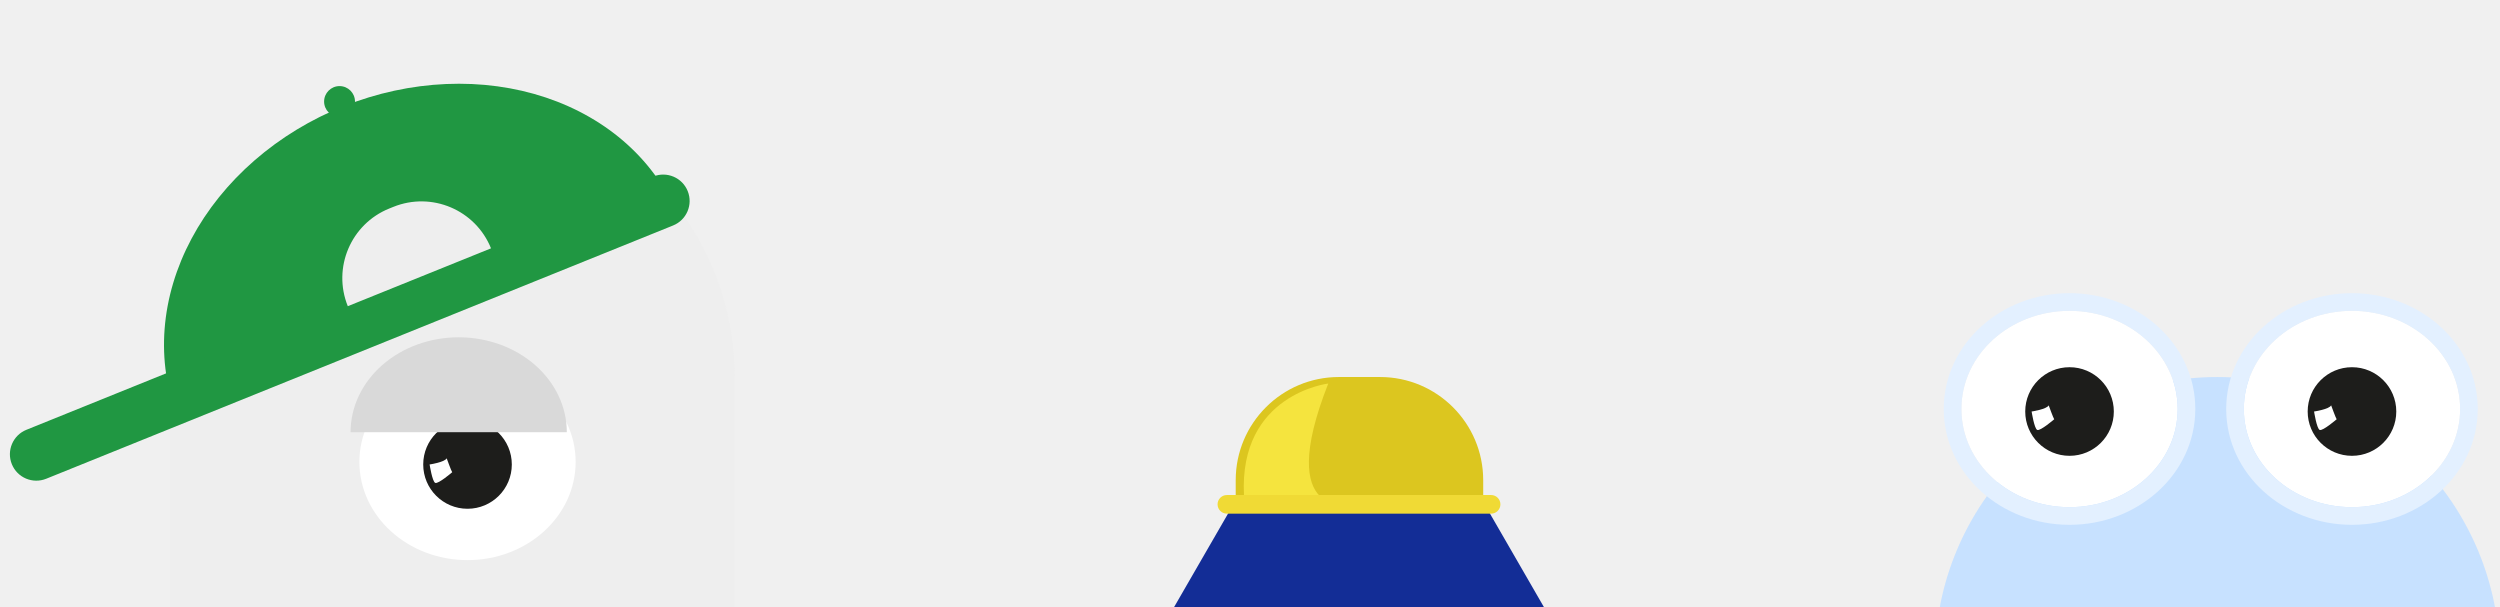
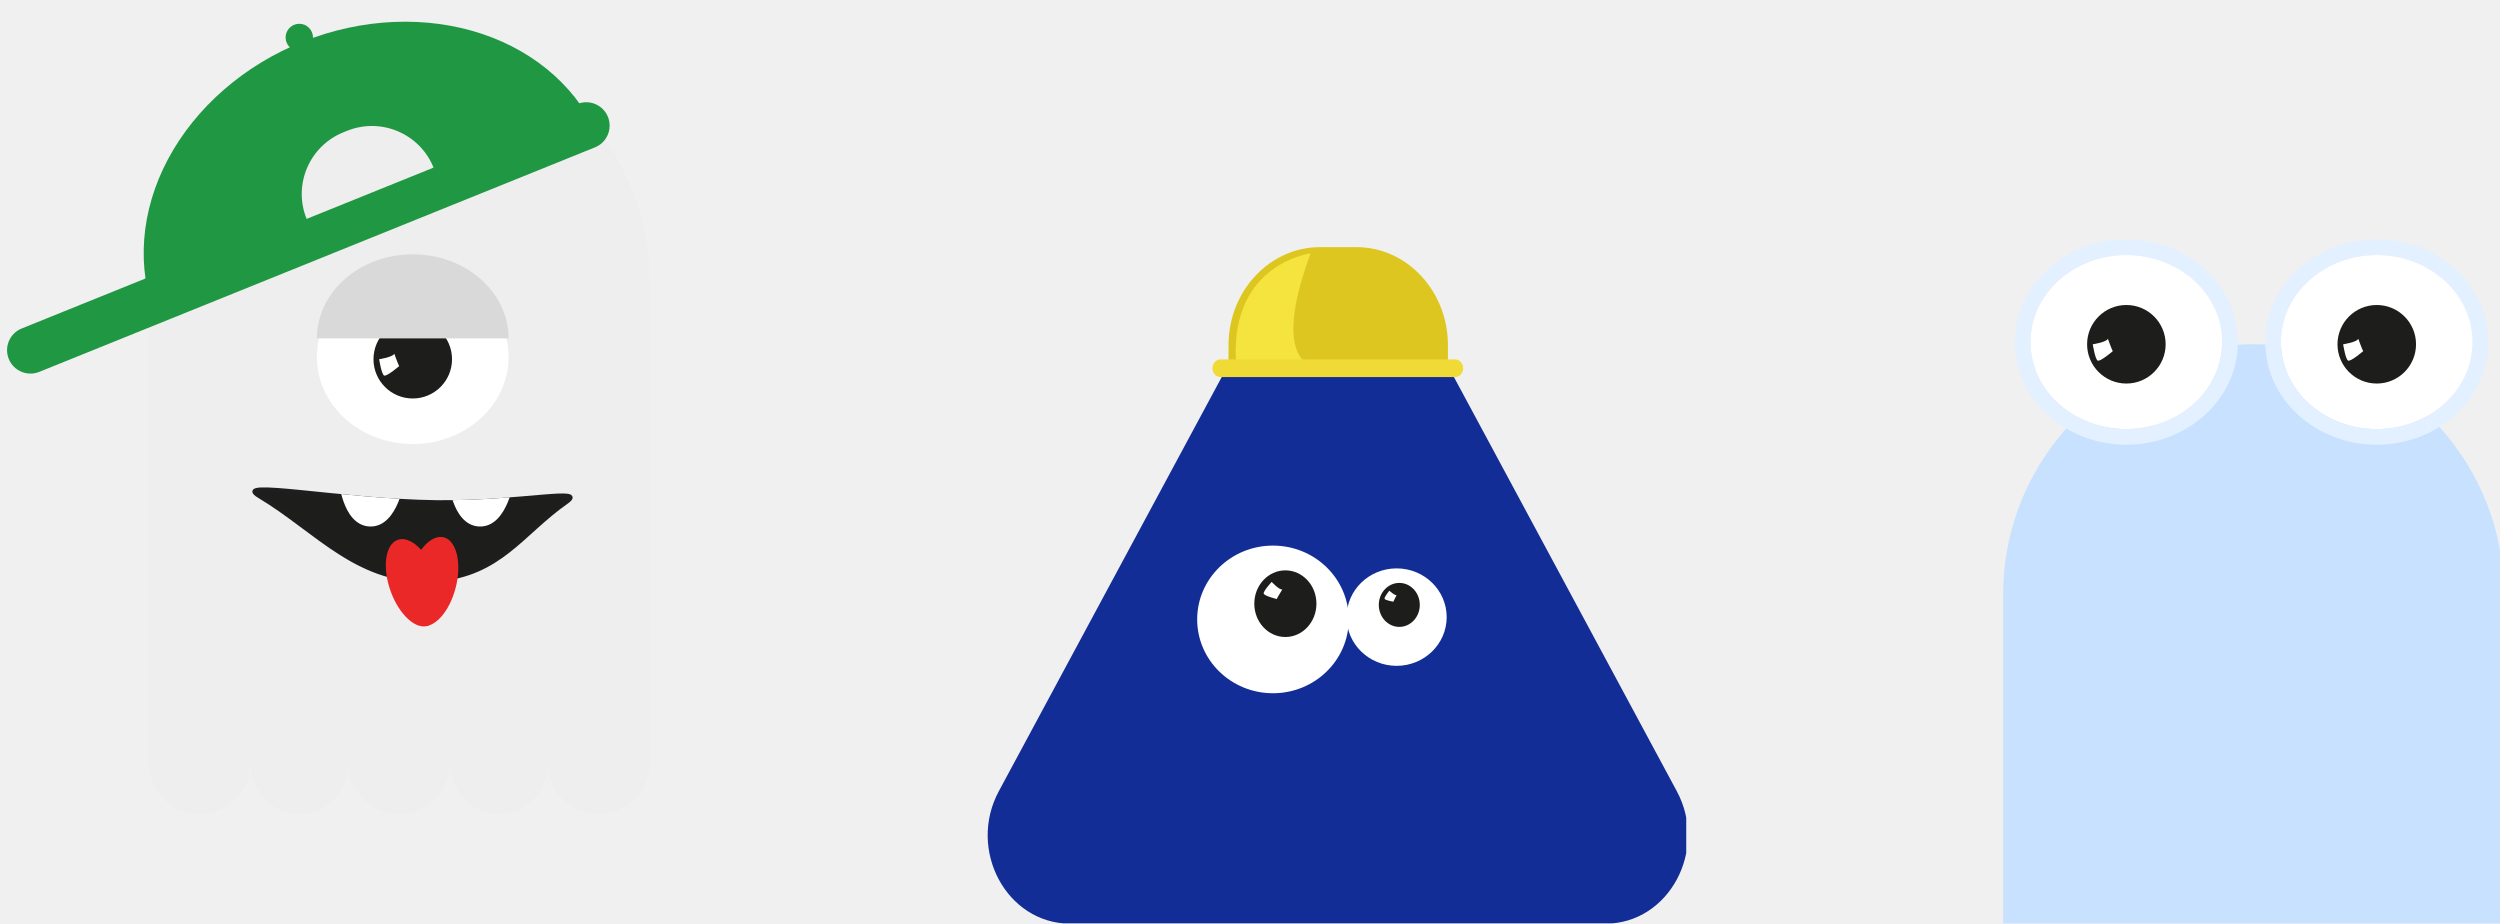
- <svg xmlns="http://www.w3.org/2000/svg" width="338" height="82" viewBox="0 0 338 82" fill="none">
-   <path fill-rule="evenodd" clip-rule="evenodd" d="M299.788 50.974C278.698 50.974 261.602 68.07 261.602 89.16V162.55V163.445H261.653C262.096 167.308 265.377 170.307 269.358 170.307C273.339 170.307 276.62 167.308 277.064 163.445H277.164C277.591 167.308 280.745 170.307 284.573 170.307C288.401 170.307 291.556 167.308 291.982 163.445H292.083C292.526 167.308 295.807 170.307 299.788 170.307C303.769 170.307 307.05 167.308 307.494 163.445H307.594C308.021 167.308 311.175 170.307 315.003 170.307C318.831 170.307 321.986 167.308 322.412 163.445H322.513C322.956 167.308 326.237 170.307 330.218 170.307C334.199 170.307 337.48 167.308 337.924 163.445H337.975V162.55V89.16C337.975 68.07 320.878 50.974 299.788 50.974Z" fill="#C7E1FF" />
-   <path d="M279.8 68.569C287.873 68.569 294.418 62.626 294.418 55.296C294.418 47.966 287.873 42.023 279.8 42.023C271.726 42.023 265.182 47.966 265.182 55.296C265.182 62.626 271.726 68.569 279.8 68.569Z" fill="white" />
-   <path d="M279.8 61.626C283.108 61.626 285.789 58.944 285.789 55.636C285.789 52.328 283.108 49.647 279.8 49.647C276.492 49.647 273.811 52.328 273.811 55.636C273.811 58.944 276.492 61.626 279.8 61.626Z" fill="#1D1D1B" />
-   <path d="M274.676 55.636C274.676 55.636 276.731 55.333 276.983 54.801C276.983 54.801 277.619 56.553 277.73 56.686C277.73 56.686 275.844 58.306 275.437 58.128C275.031 57.951 274.676 55.644 274.676 55.644V55.636Z" fill="white" />
-   <path d="M279.8 69.762C288.421 69.762 295.612 63.391 295.612 55.296C295.612 47.201 288.421 40.83 279.8 40.83C271.178 40.83 263.988 47.201 263.988 55.296C263.988 63.391 271.178 69.762 279.8 69.762Z" stroke="#E3F0FF" stroke-width="2.387" />
-   <path d="M317.987 68.569C326.061 68.569 332.606 62.626 332.606 55.296C332.606 47.966 326.061 42.023 317.987 42.023C309.914 42.023 303.369 47.966 303.369 55.296C303.369 62.626 309.914 68.569 317.987 68.569Z" fill="white" />
-   <path d="M317.987 61.626C321.295 61.626 323.977 58.944 323.977 55.636C323.977 52.328 321.295 49.647 317.987 49.647C314.68 49.647 311.998 52.328 311.998 55.636C311.998 58.944 314.68 61.626 317.987 61.626Z" fill="#1D1D1B" />
-   <path d="M312.863 55.636C312.863 55.636 314.919 55.333 315.17 54.801C315.17 54.801 315.806 56.553 315.917 56.686C315.917 56.686 314.032 58.306 313.625 58.128C313.218 57.951 312.863 55.644 312.863 55.644V55.636Z" fill="white" />
-   <path d="M317.987 69.762C326.609 69.762 333.799 63.391 333.799 55.296C333.799 47.201 326.609 40.83 317.987 40.83C309.366 40.83 302.176 47.201 302.176 55.296C302.176 63.391 309.366 69.762 317.987 69.762Z" stroke="#E3F0FF" stroke-width="2.387" />
-   <path d="M172.867 57.602L132.037 128.319C127.204 136.69 133.243 147.149 142.909 147.149H224.562C234.228 147.149 240.267 136.69 235.434 128.319L194.61 57.602C189.777 49.23 177.7 49.23 172.867 57.602Z" fill="#132D96" />
-   <path d="M181.018 50.973H186.585C194.282 50.973 200.529 57.22 200.529 64.917V67.327H167.068V64.917C167.068 57.22 173.315 50.973 181.012 50.973H181.018Z" fill="#DCC61F" />
-   <path d="M179.581 51.855C179.581 51.855 167.498 53.27 168.184 66.933L170.076 68.192H182.815C182.815 68.192 172.182 70.603 179.581 51.855Z" fill="#F5E43E" />
-   <path d="M201.597 66.928H165.874C165.179 66.928 164.615 67.491 164.615 68.187C164.615 68.882 165.179 69.446 165.874 69.446H201.597C202.292 69.446 202.856 68.882 202.856 68.187C202.856 67.491 202.292 66.928 201.597 66.928Z" fill="#F0DA35" />
-   <path fill-rule="evenodd" clip-rule="evenodd" d="M61.148 12.833C40.058 12.833 22.961 29.93 22.961 51.02V124.41V125.305H23.012C23.456 129.167 26.736 132.166 30.718 132.166C34.699 132.166 37.98 129.167 38.423 125.305H38.523C38.95 129.167 42.105 132.166 45.933 132.166C49.761 132.166 52.915 129.167 53.342 125.305H53.442C53.886 129.167 57.166 132.166 61.148 132.166C65.129 132.166 68.409 129.167 68.853 125.305H68.953C69.38 129.167 72.534 132.166 76.363 132.166C80.191 132.166 83.345 129.167 83.772 125.305H83.872C84.316 129.167 87.596 132.166 91.578 132.166C95.559 132.166 98.84 129.167 99.283 125.305H99.334V124.41V51.02C99.334 29.93 82.237 12.833 61.148 12.833Z" fill="#EEEEEE" />
-   <path d="M63.208 75.728C71.282 75.728 77.826 69.785 77.826 62.455C77.826 55.125 71.282 49.183 63.208 49.183C55.135 49.183 48.59 55.125 48.59 62.455C48.59 69.785 55.135 75.728 63.208 75.728Z" fill="white" />
-   <path d="M63.208 68.785C66.516 68.785 69.197 66.104 69.197 62.796C69.197 59.488 66.516 56.807 63.208 56.807C59.9 56.807 57.219 59.488 57.219 62.796C57.219 66.104 59.9 68.785 63.208 68.785Z" fill="#1D1D1B" />
-   <path d="M58.084 62.795C58.084 62.795 60.14 62.492 60.391 61.96C60.391 61.96 61.027 63.712 61.138 63.846C61.138 63.846 59.252 65.465 58.846 65.287C58.439 65.11 58.084 62.803 58.084 62.803V62.795Z" fill="white" />
-   <path d="M76.633 58.431C76.633 55.029 75.093 51.766 72.352 49.36C69.61 46.954 65.892 45.602 62.015 45.602C58.138 45.602 54.42 46.954 51.678 49.36C48.937 51.766 47.397 55.029 47.397 58.431L62.015 58.431H76.633Z" fill="#D9D9D9" />
-   <path d="M39.81 83.696C35.2 80.95 52.342 84.419 66.778 84.591C79.719 84.745 90.04 82.218 86.648 84.591C79.846 89.35 76.529 95.673 66.778 96.425C55.072 97.329 48.63 88.951 39.81 83.696Z" fill="#1D1D1B" stroke="black" stroke-width="0.597" />
-   <mask id="mask0_2025_3219" style="mask-type:alpha" maskUnits="userSpaceOnUse" x="38" y="82" width="50" height="15">
-     <path d="M39.81 83.696C35.2 80.95 52.342 84.419 66.778 84.591C79.719 84.745 90.04 82.218 86.648 84.591C79.846 89.35 76.529 95.673 66.778 96.425C55.072 97.329 48.63 88.951 39.81 83.696Z" fill="#1D1D1B" stroke="black" stroke-width="0.597" />
-   </mask>
-   <g mask="url(#mask0_2025_3219)">
- </g>
-   <path d="M24.04 56.439C22.543 52.683 21.937 48.614 22.256 44.466C22.575 40.318 23.812 36.171 25.898 32.262C27.984 28.353 30.877 24.759 34.412 21.685C37.948 18.61 42.056 16.116 46.502 14.344C50.949 12.573 55.647 11.558 60.327 11.358C65.008 11.159 69.58 11.778 73.783 13.181C77.985 14.585 81.736 16.744 84.82 19.536C87.904 22.328 90.262 25.698 91.759 29.454L57.9 42.947L24.04 56.439Z" fill="#209742" />
-   <rect x="0.262" y="59.445" width="98.555" height="7.139" rx="3.57" transform="rotate(-22 0.261719 59.4453)" fill="#209742" />
-   <path d="M47.022 41.397C44.924 36.203 47.433 30.291 52.627 28.192L53.181 27.969C58.375 25.87 64.287 28.38 66.385 33.574L47.022 41.397Z" fill="#EEEEEE" />
-   <circle cx="45.907" cy="13.728" r="2.088" fill="#209742" />
+ <svg xmlns="http://www.w3.org/2000/svg" width="639" height="236" viewBox="0 0 639 236" fill="none">
+   <g clip-path="url(#clip0_3443_10731)">
+     <path fill-rule="evenodd" clip-rule="evenodd" d="M102.045 8.078C66.699 8.078 38.045 36.732 38.045 72.078V195.078V196.578H38.13C38.874 203.051 44.373 208.078 51.045 208.078C57.717 208.078 63.216 203.051 63.959 196.578H64.127C64.842 203.051 70.129 208.078 76.545 208.078C82.961 208.078 88.248 203.051 88.963 196.578H89.13C89.874 203.051 95.373 208.078 102.045 208.078C108.717 208.078 114.216 203.051 114.959 196.578H115.127C115.842 203.051 121.129 208.078 127.545 208.078C133.961 208.078 139.248 203.051 139.963 196.578H140.131C140.874 203.051 146.373 208.078 153.045 208.078C159.717 208.078 165.216 203.051 165.959 196.578H166.045V195.078V72.078C166.045 36.732 137.391 8.078 102.045 8.078Z" fill="#EEEEEE" />
+     <path d="M105.5 113.489C119.031 113.489 130 103.53 130 91.245C130 78.959 119.031 69 105.5 69C91.969 69 81 78.959 81 91.245C81 103.53 91.969 113.489 105.5 113.489Z" fill="white" />
+     <path d="M105.5 101.853C111.044 101.853 115.538 97.359 115.538 91.815C115.538 86.272 111.044 81.777 105.5 81.777C99.956 81.777 95.462 86.272 95.462 91.815C95.462 97.359 99.956 101.853 105.5 101.853Z" fill="#1D1D1B" />
+     <path d="M96.912 91.814C96.912 91.814 100.357 91.306 100.779 90.414C100.779 90.414 101.844 93.351 102.03 93.574C102.03 93.574 98.87 96.288 98.189 95.991C97.507 95.693 96.912 91.827 96.912 91.827V91.814Z" fill="white" />
+     <path d="M130 86.5C130 80.798 127.419 75.329 122.824 71.297C118.229 67.265 111.998 65 105.5 65C99.002 65 92.77 67.265 88.176 71.297C83.581 75.329 81 80.798 81 86.5L105.5 86.5H130Z" fill="#D9D9D9" />
+     <path d="M66.281 126.844C58.556 122.242 87.286 128.056 111.48 128.344C133.17 128.602 150.466 124.367 144.782 128.344C133.381 136.32 127.822 146.917 111.48 148.178C91.861 149.692 81.065 135.651 66.281 126.844Z" fill="#1D1D1B" stroke="#1E1E1E" />
+     <mask id="mask0_3443_10731" style="mask-type:alpha" maskUnits="userSpaceOnUse" x="64" y="124" width="83" height="25">
+       <path d="M66.281 126.844C58.556 122.242 87.286 128.056 111.48 128.344C133.17 128.602 150.466 124.367 144.782 128.344C133.381 136.32 127.822 146.917 111.48 148.178C91.861 149.692 81.065 135.651 66.281 126.844Z" fill="#1D1D1B" stroke="black" />
+     </mask>
+     <g mask="url(#mask0_3443_10731)">
+       <path d="M87 122.078C87 122.078 87.852 133.823 94.529 134.074C101.376 134.332 103 122.078 103 122.078H87Z" fill="white" stroke="white" />
+       <path d="M115 122.078C115 122.078 115.852 133.823 122.529 134.074C129.376 134.332 131 122.078 131 122.078H115Z" fill="white" stroke="white" />
+     </g>
+     <ellipse cx="6.151" cy="11.619" rx="6.151" ry="11.619" transform="matrix(0.981561 -0.191151 0.295121 0.95546 96.0879 139.031)" fill="#EB2828" />
+     <ellipse cx="6.151" cy="11.619" rx="6.151" ry="11.619" transform="matrix(0.995166 0.0982111 0.204171 -0.978935 102.085 159.398)" fill="#EB2828" />
+     <path d="M39.851 81.162C37.343 74.867 36.327 68.048 36.861 61.096C37.395 54.144 39.469 47.194 42.965 40.642C46.461 34.091 51.31 28.067 57.235 22.915C63.16 17.762 70.045 13.582 77.498 10.613C84.95 7.643 92.823 5.943 100.668 5.608C108.513 5.274 116.176 6.312 123.219 8.663C130.262 11.015 136.548 14.634 141.717 19.313C146.887 23.993 150.838 29.642 153.347 35.937L96.599 58.549L39.851 81.162Z" fill="#209742" />
+     <rect y="86.201" width="165.175" height="11.965" rx="5.983" transform="rotate(-22 0 86.2012)" fill="#209742" />
+     <path d="M78.368 55.952C74.851 47.246 79.057 37.338 87.762 33.821L88.689 33.447C97.394 29.929 107.303 34.135 110.82 42.84L78.368 55.952Z" fill="#EEEEEE" />
+     <circle cx="76.5" cy="9.578" r="3.5" fill="#209742" />
+   </g>
+   <g clip-path="url(#clip1_3443_10731)">
+     <path d="M323.73 75.09L255.3 202.23C247.2 217.28 257.32 236.085 273.52 236.085H410.37C426.57 236.085 436.69 217.28 428.59 202.23L360.17 75.09C352.07 60.04 331.83 60.04 323.73 75.09Z" fill="#132D96" />
+     <path d="M337.39 63.171H346.72C359.62 63.171 370.09 74.403 370.09 88.241V92.575H314.01V88.241C314.01 74.403 324.48 63.171 337.38 63.171H337.39Z" fill="#DCC61F" />
+     <path d="M325.37 177.193C336.068 177.193 344.74 168.745 344.74 158.324C344.74 147.903 336.068 139.455 325.37 139.455C314.672 139.455 306 147.903 306 158.324C306 168.745 314.672 177.193 325.37 177.193Z" fill="white" />
+     <path d="M328.54 162.819C332.925 162.819 336.48 159.006 336.48 154.302C336.48 149.598 332.925 145.784 328.54 145.784C324.154 145.784 320.6 149.598 320.6 154.302C320.6 159.006 324.154 162.819 328.54 162.819Z" fill="#1D1D1B" />
+     <path d="M325.04 148.734C325.04 148.734 326.98 150.826 327.76 150.665C327.76 150.665 326.39 152.875 326.34 153.111C326.34 153.111 323.13 152.328 323 151.706C322.87 151.084 325.05 148.724 325.05 148.724L325.04 148.734Z" fill="white" />
+     <path d="M356.98 170.188C364.044 170.188 369.77 164.612 369.77 157.733C369.77 150.855 364.044 145.279 356.98 145.279C349.917 145.279 344.19 150.855 344.19 157.733C344.19 164.612 349.917 170.188 356.98 170.188Z" fill="white" />
+     <path d="M357.66 160.234C360.554 160.234 362.9 157.717 362.9 154.613C362.9 151.508 360.554 148.992 357.66 148.992C354.766 148.992 352.42 151.508 352.42 154.613C352.42 157.717 354.766 160.234 357.66 160.234Z" fill="#1D1D1B" />
+     <path d="M355.11 150.976C355.11 150.976 356.48 152.263 356.98 152.113C356.98 152.113 356.17 153.636 356.15 153.797C356.15 153.797 354 153.432 353.89 153.035C353.78 152.639 355.11 150.976 355.11 150.976Z" fill="white" />
+     <path d="M334.98 64.76C334.98 64.76 314.73 67.302 315.88 91.867L319.05 94.131H340.4C340.4 94.131 322.58 98.465 334.98 64.76Z" fill="#F5E43E" />
+     <path d="M371.879 91.856H312.009C310.844 91.856 309.899 92.87 309.899 94.12C309.899 95.37 310.844 96.383 312.009 96.383H371.879C373.045 96.383 373.989 95.37 373.989 94.12C373.989 92.87 373.045 91.856 371.879 91.856Z" fill="#F0DA35" />
+   </g>
+   <g clip-path="url(#clip2_3443_10731)">
+     <path fill-rule="evenodd" clip-rule="evenodd" d="M576.007 88C540.661 88 512.007 116.654 512.007 152V242.849V244.091H512.092C512.836 249.451 518.334 253.613 525.007 253.613C531.679 253.613 537.178 249.451 537.921 244.091H538.089C538.804 249.451 544.091 253.613 550.507 253.613C556.923 253.613 562.209 249.451 562.925 244.091H563.092C563.836 249.451 569.334 253.613 576.007 253.613C582.679 253.613 588.178 249.451 588.921 244.091H589.089C589.804 249.451 595.091 253.613 601.507 253.613C607.923 253.613 613.209 249.451 613.925 244.091H614.092C614.836 249.451 620.334 253.613 627.007 253.613C633.679 253.613 639.178 249.451 639.921 244.091H640.007V242.849V152C640.007 116.654 611.353 88 576.007 88Z" fill="#C7E1FF" />
+     <path d="M543.5 109.671C557.031 109.671 568 99.712 568 87.426C568 75.141 557.031 65.182 543.5 65.182C529.969 65.182 519 75.141 519 87.426C519 99.712 529.969 109.671 543.5 109.671Z" fill="white" />
+     <path d="M543.5 98.034C549.044 98.034 553.538 93.54 553.538 87.996C553.538 82.453 549.044 77.958 543.5 77.958C537.956 77.958 533.462 82.453 533.462 87.996C533.462 93.54 537.956 98.034 543.5 98.034Z" fill="#1D1D1B" />
+     <path d="M534.912 87.996C534.912 87.996 538.357 87.488 538.778 86.596C538.778 86.596 539.844 89.533 540.03 89.756C540.03 89.756 536.87 92.47 536.188 92.173C535.507 91.875 534.912 88.009 534.912 88.009V87.996Z" fill="white" />
+     <path d="M543.5 111.671C557.949 111.671 570 100.993 570 87.426C570 73.859 557.949 63.182 543.5 63.182C529.051 63.182 517 73.859 517 87.426C517 100.993 529.051 111.671 543.5 111.671Z" stroke="#E3F0FF" stroke-width="4" />
+     <path d="M607.5 109.671C621.031 109.671 632 99.712 632 87.426C632 75.141 621.031 65.182 607.5 65.182C593.969 65.182 583 75.141 583 87.426C583 99.712 593.969 109.671 607.5 109.671Z" fill="white" />
+     <path d="M607.5 98.034C613.044 98.034 617.538 93.54 617.538 87.996C617.538 82.453 613.044 77.958 607.5 77.958C601.956 77.958 597.462 82.453 597.462 87.996C597.462 93.54 601.956 98.034 607.5 98.034Z" fill="#1D1D1B" />
+     <path d="M598.912 87.996C598.912 87.996 602.357 87.488 602.778 86.596C602.778 86.596 603.844 89.533 604.03 89.756C604.03 89.756 600.87 92.47 600.188 92.173C599.507 91.875 598.912 88.009 598.912 88.009V87.996Z" fill="white" />
+     <path d="M607.5 111.671C621.949 111.671 634 100.993 634 87.426C634 73.859 621.949 63.182 607.5 63.182C593.051 63.182 581 73.859 581 87.426C581 100.993 593.051 111.671 607.5 111.671Z" stroke="#E3F0FF" stroke-width="4" />
+   </g>
+   <defs>
+     <clipPath id="clip0_3443_10731">
+       <rect width="172" height="236" fill="white" />
+     </clipPath>
+     <clipPath id="clip1_3443_10731">
+       <rect width="179" height="236" fill="white" transform="translate(252)" />
+     </clipPath>
+     <clipPath id="clip2_3443_10731">
+       <rect width="128" height="236" fill="white" transform="translate(511)" />
+     </clipPath>
+   </defs>
</svg>
